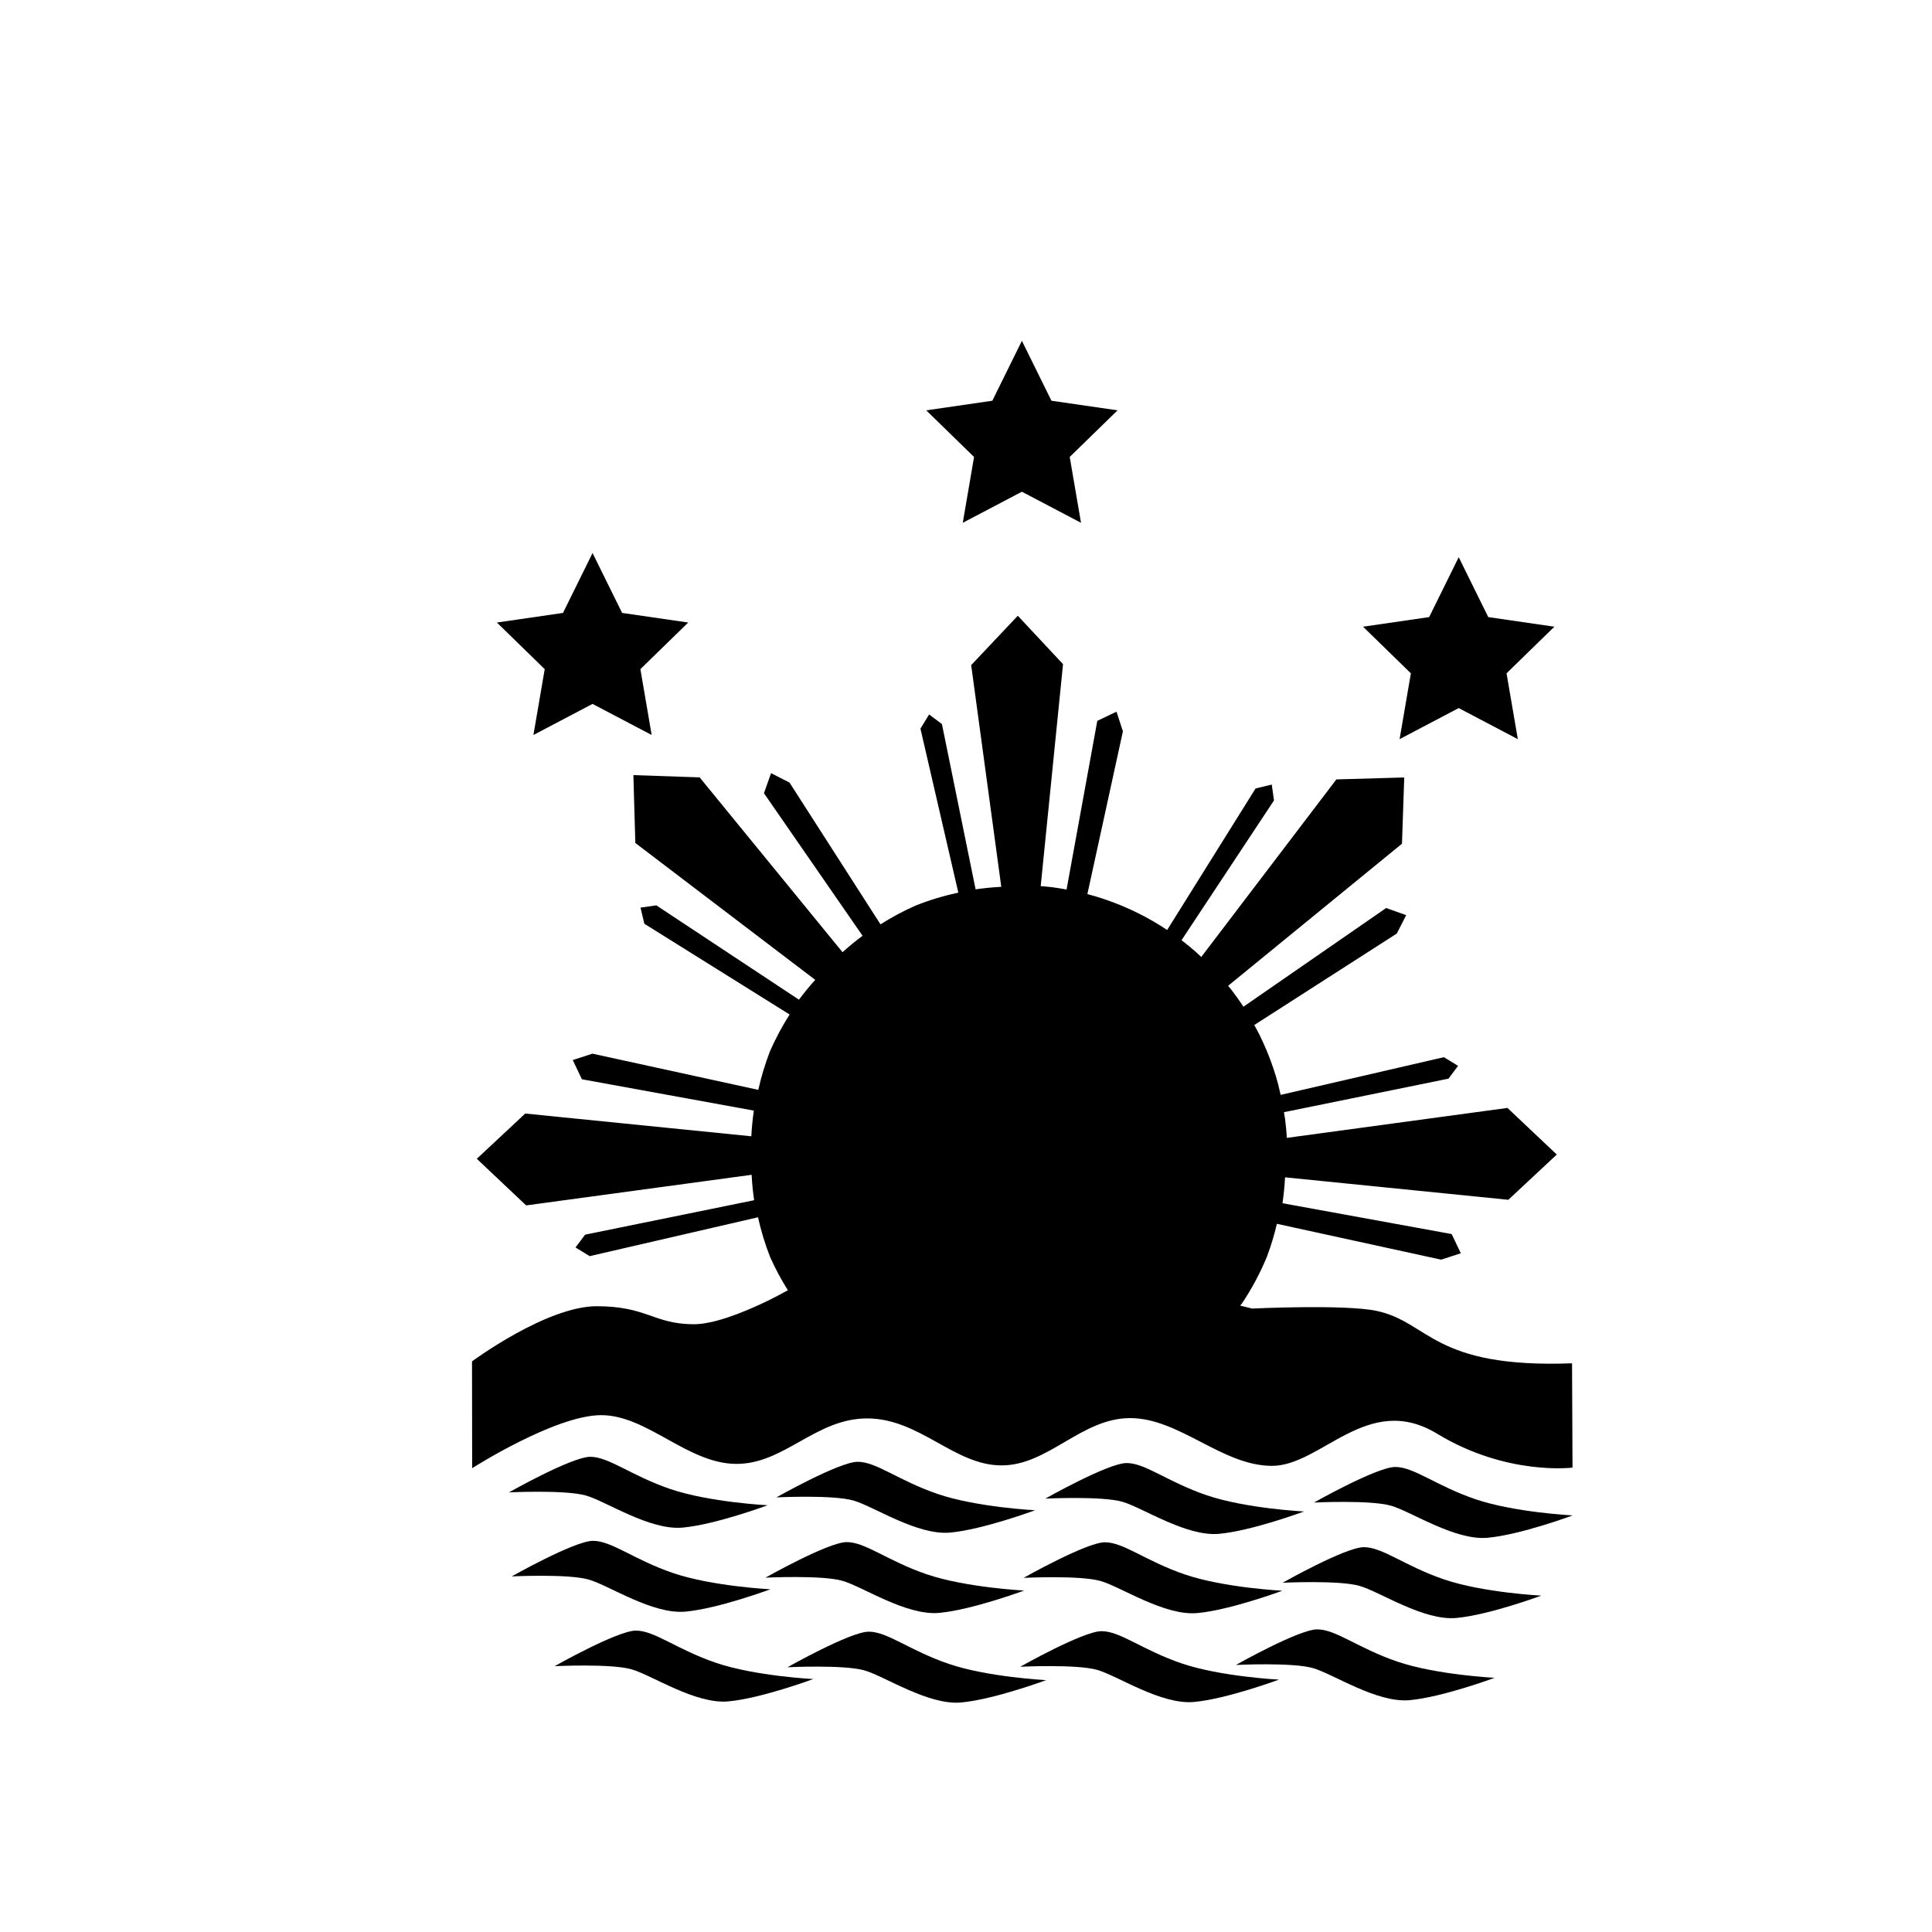
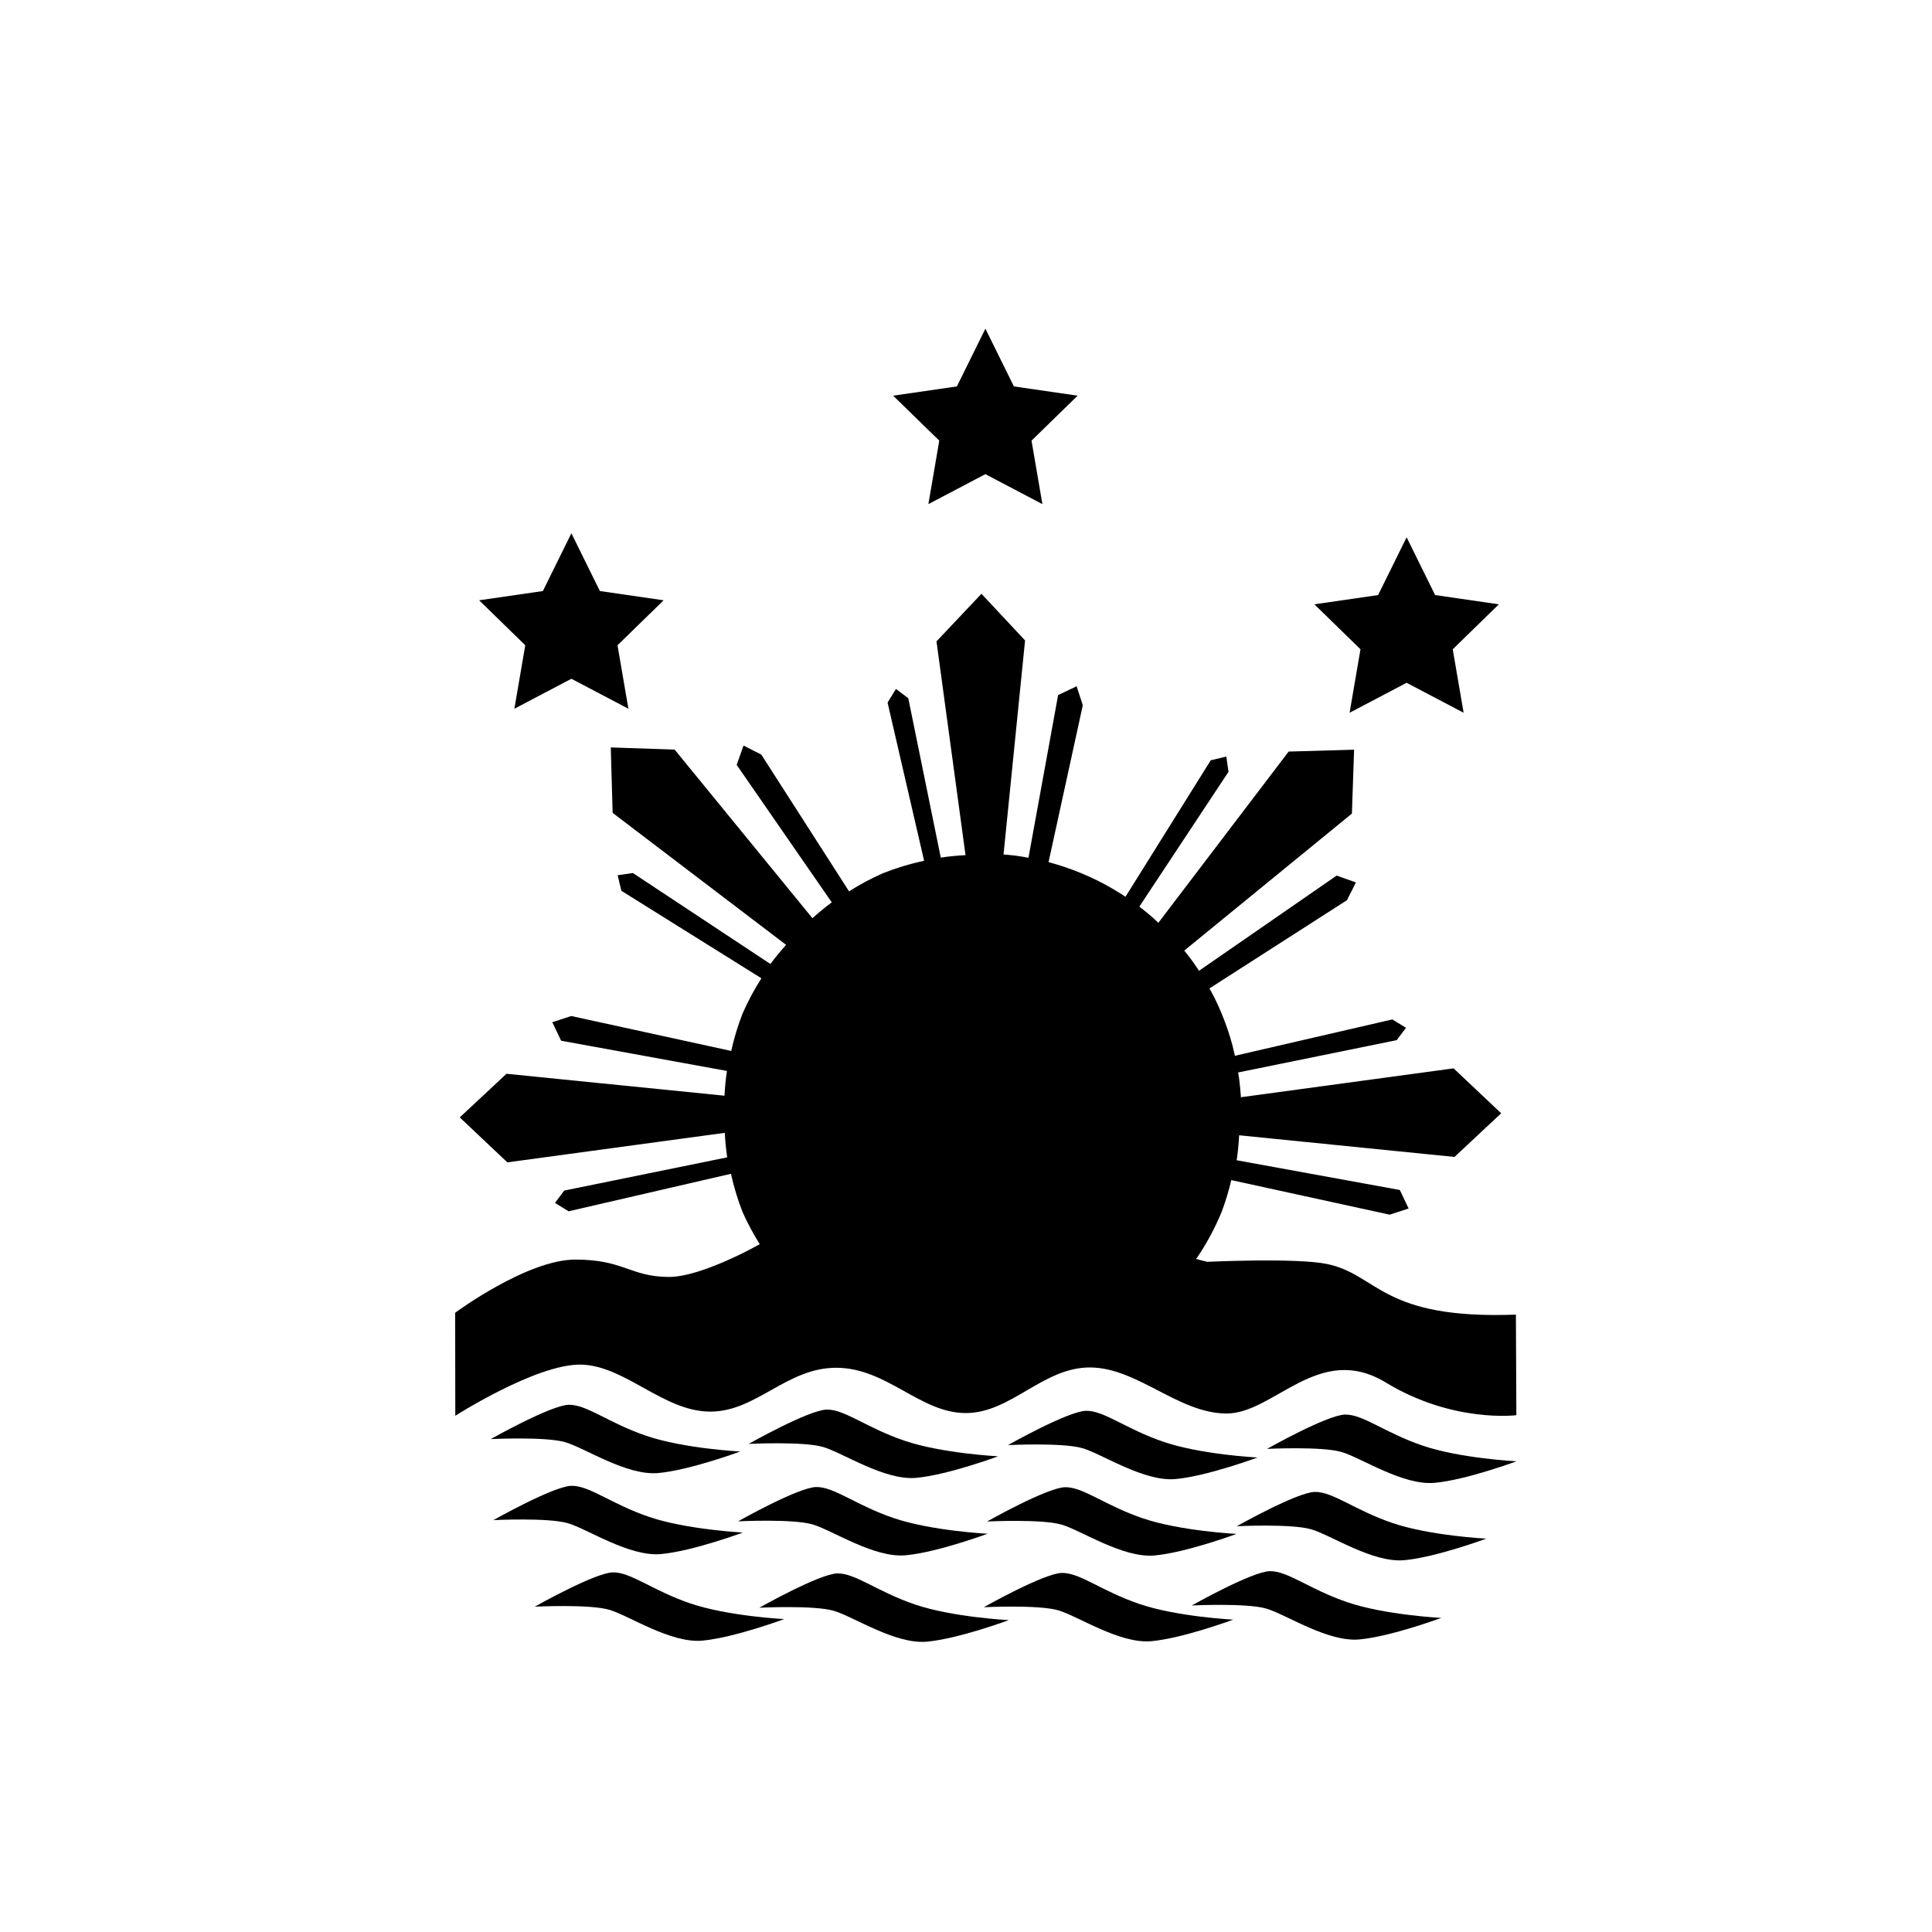
- <svg xmlns="http://www.w3.org/2000/svg" version="1.1" viewBox="0 0 270 270" xml:space="preserve">
+ <svg xmlns="http://www.w3.org/2000/svg" version="1.1" viewBox="0 0 280 280" xml:space="preserve">
  <path d="m 142.239,86.053 -6.515,6.898 4.207,30.984 c -1.201,0.06 -2.398,0.178 -3.588,0.353 l -4.707,-23.098 -1.789,-1.342 -1.213,1.98 5.293,22.917 c -2.038,0.437 -4.037,1.044 -5.974,1.812 -1.697,0.751 -3.336,1.628 -4.904,2.621 l -12.716,-19.817 -2.575,-1.309 -0.994,2.8 13.781,19.924 c -0.97,0.72 -1.904,1.487 -2.8,2.298 l -19.969,-24.435 -9.259,-0.316 0.271,9.485 25.14,19.129 c -0.802,0.887 -1.56,1.811 -2.274,2.77 l -19.93,-13.182 -2.213,0.316 0.542,2.258 20.296,12.68 c -1.042,1.632 -1.956,3.343 -2.734,5.115 -0.683,1.762 -1.233,3.573 -1.643,5.417 l -23.18,-5.06 -2.747,0.895 1.277,2.683 24.03,4.38 c -0.175,1.19 -0.293,2.387 -0.353,3.588 l -31.596,-3.178 -6.771,6.323 6.898,6.515 31.511,-4.278 c 0.06,1.189 0.177,2.375 0.35,3.553 l -23.621,4.814 -1.341,1.788 1.98,1.214 23.526,-5.433 c 0.417,1.887 0.979,3.74 1.681,5.54 0.72,1.61 1.553,3.168 2.492,4.662 -0.947,0.511 -1.924,1.045 -3.173,1.64 -0.826,0.393 -1.695,0.786 -2.578,1.153 -0.883,0.368 -1.779,0.71 -2.659,1.002 -0.88,0.292 -1.744,0.534 -2.562,0.701 -0.409,0.084 -0.806,0.149 -1.188,0.192 -0.382,0.043 -0.749,0.064 -1.097,0.06 -0.695,-0.008 -1.318,-0.052 -1.887,-0.125 -0.57,-0.073 -1.087,-0.174 -1.574,-0.293 -0.486,-0.119 -0.942,-0.257 -1.388,-0.404 -0.446,-0.147 -0.882,-0.303 -1.329,-0.458 -0.447,-0.155 -0.906,-0.31 -1.398,-0.455 -0.491,-0.145 -1.016,-0.28 -1.594,-0.396 -0.578,-0.116 -1.21,-0.212 -1.917,-0.28 -0.707,-0.068 -1.489,-0.107 -2.368,-0.107 -0.439,-3.3e-4 -0.892,0.03 -1.354,0.086 -0.462,0.056 -0.934,0.139 -1.413,0.244 -0.479,0.105 -0.964,0.233 -1.452,0.38 -0.488,0.147 -0.979,0.312 -1.47,0.493 -0.982,0.361 -1.962,0.782 -2.915,1.234 -0.953,0.452 -1.878,0.934 -2.748,1.415 -0.87,0.482 -1.684,0.964 -2.417,1.416 -0.733,0.452 -1.385,0.874 -1.927,1.235 -1.085,0.723 -1.735,1.205 -1.735,1.205 l 0.02,14.927 c 0,0 0.726,-0.463 1.914,-1.159 0.594,-0.348 1.304,-0.753 2.098,-1.188 0.793,-0.434 1.669,-0.898 2.596,-1.361 0.926,-0.463 1.903,-0.926 2.897,-1.361 0.994,-0.434 2.006,-0.84 3.002,-1.187 0.996,-0.347 1.978,-0.636 2.91,-0.839 0.466,-0.101 0.921,-0.181 1.359,-0.235 0.438,-0.054 0.861,-0.083 1.263,-0.082 0.402,3.2e-4 0.801,0.027 1.197,0.076 0.396,0.05 0.789,0.122 1.18,0.215 0.391,0.092 0.78,0.205 1.167,0.334 0.387,0.129 0.772,0.274 1.156,0.433 0.768,0.317 1.531,0.687 2.293,1.084 0.762,0.397 1.522,0.82 2.286,1.243 0.763,0.424 1.529,0.848 2.302,1.246 0.772,0.398 1.552,0.771 2.341,1.091 0.395,0.16 0.792,0.307 1.193,0.438 0.401,0.131 0.805,0.246 1.212,0.341 0.407,0.095 0.818,0.17 1.233,0.223 0.415,0.053 0.834,0.083 1.258,0.087 0.424,0.004 0.838,-0.018 1.244,-0.062 0.406,-0.044 0.805,-0.111 1.196,-0.196 0.392,-0.086 0.777,-0.191 1.157,-0.312 0.38,-0.121 0.754,-0.258 1.124,-0.408 0.74,-0.3 1.464,-0.651 2.181,-1.027 0.717,-0.376 1.428,-0.778 2.143,-1.18 0.715,-0.402 1.434,-0.803 2.167,-1.178 0.733,-0.376 1.48,-0.725 2.252,-1.024 0.386,-0.149 0.778,-0.285 1.177,-0.406 0.399,-0.12 0.806,-0.225 1.222,-0.31 0.415,-0.085 0.84,-0.15 1.274,-0.193 0.434,-0.043 0.878,-0.064 1.333,-0.058 0.455,0.005 0.901,0.035 1.337,0.087 0.437,0.052 0.865,0.126 1.286,0.218 0.42,0.092 0.833,0.204 1.239,0.33 0.406,0.127 0.806,0.269 1.199,0.423 0.788,0.309 1.553,0.668 2.305,1.052 0.751,0.383 1.489,0.792 2.221,1.199 0.732,0.407 1.458,0.814 2.187,1.195 0.729,0.381 1.461,0.736 2.204,1.041 0.372,0.152 0.746,0.292 1.124,0.416 0.378,0.124 0.76,0.232 1.147,0.321 0.387,0.089 0.779,0.159 1.177,0.207 0.398,0.048 0.801,0.074 1.212,0.075 0.411,8e-4 0.813,-0.024 1.21,-0.072 0.396,-0.048 0.786,-0.119 1.17,-0.209 0.384,-0.09 0.762,-0.2 1.136,-0.326 0.374,-0.126 0.744,-0.268 1.109,-0.424 0.732,-0.311 1.449,-0.673 2.161,-1.061 0.711,-0.388 1.417,-0.803 2.125,-1.218 0.708,-0.414 1.418,-0.828 2.138,-1.216 0.72,-0.388 1.451,-0.75 2.2,-1.06 0.375,-0.155 0.754,-0.297 1.139,-0.422 0.385,-0.125 0.776,-0.234 1.173,-0.324 0.397,-0.09 0.802,-0.159 1.213,-0.207 0.412,-0.047 0.831,-0.072 1.259,-0.07 0.428,0.002 0.853,0.029 1.274,0.079 0.421,0.05 0.84,0.122 1.255,0.213 0.415,0.091 0.828,0.202 1.239,0.329 0.411,0.127 0.819,0.27 1.225,0.425 0.813,0.311 1.62,0.674 2.423,1.062 0.803,0.388 1.603,0.803 2.404,1.218 0.801,0.414 1.602,0.829 2.408,1.219 0.806,0.389 1.617,0.754 2.436,1.067 0.41,0.157 0.821,0.3 1.236,0.428 0.414,0.128 0.831,0.24 1.251,0.333 0.42,0.093 0.843,0.166 1.27,0.218 0.427,0.051 0.857,0.08 1.291,0.084 0.434,0.003 0.867,-0.034 1.298,-0.106 0.431,-0.072 0.862,-0.179 1.292,-0.313 0.43,-0.135 0.861,-0.297 1.292,-0.481 0.431,-0.184 0.864,-0.389 1.298,-0.609 0.868,-0.44 1.743,-0.94 2.632,-1.446 0.889,-0.506 1.793,-1.019 2.719,-1.486 0.463,-0.234 0.931,-0.456 1.406,-0.66 0.474,-0.204 0.955,-0.39 1.443,-0.552 0.488,-0.162 0.984,-0.299 1.487,-0.405 0.503,-0.106 1.015,-0.18 1.536,-0.218 0.521,-0.037 1.051,-0.036 1.591,0.009 0.54,0.045 1.09,0.134 1.651,0.274 0.561,0.14 1.132,0.331 1.716,0.579 0.583,0.248 1.179,0.554 1.787,0.923 0.608,0.369 1.214,0.711 1.815,1.027 0.602,0.316 1.199,0.607 1.79,0.873 0.591,0.267 1.177,0.51 1.753,0.731 0.576,0.221 1.144,0.421 1.702,0.602 1.115,0.36 2.187,0.643 3.201,0.862 1.014,0.22 1.968,0.377 2.847,0.488 0.878,0.111 1.681,0.176 2.39,0.211 0.71,0.035 1.327,0.04 1.833,0.031 1.014,-0.018 1.588,-0.091 1.588,-0.091 l -0.066,-14.575 c -1.22,0.045 -2.367,0.062 -3.444,0.054 -1.077,-0.008 -2.087,-0.041 -3.034,-0.097 -0.947,-0.056 -1.833,-0.134 -2.663,-0.231 -0.83,-0.097 -1.604,-0.214 -2.329,-0.347 -0.725,-0.133 -1.401,-0.282 -2.034,-0.445 -0.633,-0.163 -1.223,-0.339 -1.777,-0.526 -0.554,-0.187 -1.071,-0.383 -1.559,-0.588 -0.487,-0.204 -0.945,-0.416 -1.379,-0.633 -0.867,-0.432 -1.639,-0.882 -2.368,-1.327 -0.729,-0.444 -1.414,-0.883 -2.107,-1.291 -0.692,-0.408 -1.393,-0.787 -2.151,-1.112 -0.379,-0.162 -0.772,-0.311 -1.187,-0.444 -0.415,-0.133 -0.85,-0.249 -1.313,-0.346 -0.557,-0.117 -1.247,-0.209 -2.027,-0.282 -0.78,-0.072 -1.65,-0.125 -2.569,-0.162 -1.838,-0.074 -3.871,-0.085 -5.763,-0.066 -1.893,0.018 -3.647,0.066 -4.927,0.109 -1.28,0.043 -2.088,0.081 -2.088,0.081 l -1.659,-0.414 c 0.086,-0.104 0.172,-0.209 0.257,-0.314 1.367,-2.046 2.53,-4.222 3.472,-6.496 0.566,-1.508 1.034,-3.051 1.401,-4.619 l 22.955,5.011 2.747,-0.895 -1.277,-2.683 -23.644,-4.31 c 0.177,-1.2 0.296,-2.408 0.357,-3.619 l 31.207,3.139 6.771,-6.323 -6.898,-6.515 -30.831,4.186 c -0.002,-0.07 -0.004,-0.14 -0.007,-0.21 -0.054,-0.818 -0.134,-1.634 -0.241,-2.447 -0.047,-0.311 -0.099,-0.622 -0.154,-0.932 l 22.993,-4.686 1.342,-1.789 -1.98,-1.213 -22.817,5.269 c -0.104,-0.492 -0.219,-0.983 -0.343,-1.471 -0.212,-0.792 -0.45,-1.577 -0.714,-2.353 -0.264,-0.776 -0.553,-1.544 -0.867,-2.301 -0.314,-0.757 -0.652,-1.504 -1.014,-2.24 -0.239,-0.472 -0.489,-0.938 -0.748,-1.399 l 19.921,-12.783 1.31,-2.575 -2.8,-0.993 -19.951,13.799 c -0.063,-0.102 -0.126,-0.204 -0.19,-0.305 -0.456,-0.682 -0.933,-1.348 -1.432,-1.998 -0.169,-0.21 -0.34,-0.419 -0.513,-0.625 l 24.299,-19.858 0.316,-9.258 -9.485,0.271 -18.883,24.816 c -0.254,-0.244 -0.511,-0.485 -0.771,-0.722 -0.616,-0.541 -1.25,-1.061 -1.901,-1.56 -0.028,-0.02 -0.057,-0.041 -0.085,-0.061 l 12.923,-19.537 -0.316,-2.213 -2.258,0.542 -12.356,19.778 c -0.651,-0.434 -1.316,-0.847 -1.994,-1.239 -0.71,-0.41 -1.433,-0.797 -2.169,-1.16 -0.735,-0.362 -1.482,-0.701 -2.24,-1.014 -0.757,-0.314 -1.525,-0.603 -2.301,-0.866 -0.776,-0.264 -1.561,-0.502 -2.353,-0.714 -0.031,-0.007 -0.062,-0.015 -0.093,-0.022 l 4.965,-22.744 -0.895,-2.747 -2.683,1.277 -4.297,23.577 c -0.603,-0.115 -1.209,-0.215 -1.817,-0.3 -0.597,-0.073 -1.196,-0.133 -1.796,-0.177 l 3.12,-31.02 z" style="paint-order:stroke fill markers" />
  <path d="m 71.123,208.563 c 0,0 8.714,-4.926 11.316,-4.971 2.601,-0.045 5.764,2.639 11.229,4.499 5.465,1.86 13.609,2.271 13.609,2.271 0,0 -7.281,2.702 -11.87,3.122 -4.59,0.42 -10.643,-3.645 -13.505,-4.476 -2.862,-0.832 -10.778,-0.445 -10.778,-0.445 z" style="paint-order:stroke fill markers" />
  <path d="m 108.503,209.26 c 0,0 8.714,-4.926 11.316,-4.971 2.601,-0.045 5.764,2.639 11.229,4.499 5.465,1.86 13.608,2.271 13.608,2.271 0,0 -7.281,2.702 -11.87,3.122 -4.59,0.42 -10.643,-3.645 -13.505,-4.476 -2.862,-0.832 -10.778,-0.445 -10.778,-0.445 z" style="paint-order:stroke fill markers" />
  <path d="m 146.085,209.434 c 0,0 8.714,-4.926 11.316,-4.971 2.601,-0.045 5.764,2.639 11.229,4.499 5.465,1.86 13.609,2.271 13.609,2.271 0,0 -7.281,2.702 -11.87,3.122 -4.59,0.42 -10.643,-3.645 -13.505,-4.476 -2.862,-0.832 -10.778,-0.445 -10.778,-0.445 z" style="paint-order:stroke fill markers" />
  <path d="m 183.63,209.983 c 0,0 8.714,-4.926 11.316,-4.971 2.601,-0.045 5.764,2.639 11.229,4.499 5.465,1.86 13.609,2.271 13.609,2.271 0,0 -7.281,2.702 -11.87,3.122 -4.59,0.42 -10.643,-3.645 -13.505,-4.476 -2.862,-0.832 -10.778,-0.445 -10.778,-0.445 z" style="paint-order:stroke fill markers" />
  <path d="m 71.511,220.306 c 0,0 8.714,-4.926 11.316,-4.971 2.601,-0.045 5.764,2.639 11.229,4.499 5.465,1.86 13.609,2.271 13.609,2.271 0,0 -7.281,2.702 -11.87,3.122 -4.59,0.42 -10.643,-3.645 -13.505,-4.476 -2.862,-0.832 -10.778,-0.445 -10.778,-0.445 z" style="paint-order:stroke fill markers" />
  <path d="m 106.97,220.482 c 0,0 8.714,-4.926 11.316,-4.971 2.601,-0.045 5.764,2.639 11.229,4.499 5.465,1.86 13.609,2.271 13.609,2.271 0,0 -7.281,2.702 -11.87,3.122 -4.59,0.42 -10.643,-3.645 -13.505,-4.476 -2.862,-0.832 -10.778,-0.445 -10.778,-0.445 z" style="paint-order:stroke fill markers" />
  <path d="m 143.051,220.508 c 0,0 8.714,-4.926 11.316,-4.971 2.601,-0.045 5.764,2.639 11.229,4.499 5.465,1.86 13.609,2.271 13.609,2.271 0,0 -7.281,2.702 -11.87,3.122 -4.59,0.42 -10.643,-3.645 -13.505,-4.476 -2.862,-0.832 -10.778,-0.445 -10.778,-0.445 z" style="paint-order:stroke fill markers" />
  <path d="m 179.246,221.192 c 0,0 8.714,-4.926 11.316,-4.971 2.601,-0.045 5.764,2.639 11.229,4.499 5.465,1.86 13.608,2.271 13.608,2.271 0,0 -7.281,2.702 -11.87,3.122 -4.59,0.42 -10.643,-3.645 -13.505,-4.476 -2.862,-0.832 -10.778,-0.445 -10.778,-0.445 z" style="paint-order:stroke fill markers" />
  <path d="m 77.505,232.851 c 0,0 8.714,-4.926 11.316,-4.971 2.601,-0.045 5.764,2.639 11.229,4.499 5.465,1.86 13.608,2.271 13.608,2.271 0,0 -7.281,2.702 -11.87,3.122 -4.59,0.42 -10.643,-3.645 -13.505,-4.476 -2.862,-0.832 -10.778,-0.445 -10.778,-0.445 z" style="paint-order:stroke fill markers" />
  <path d="m 110.048,233.002 c 0,0 8.714,-4.926 11.316,-4.971 2.601,-0.045 5.764,2.639 11.229,4.499 5.465,1.86 13.609,2.271 13.609,2.271 0,0 -7.281,2.702 -11.87,3.122 -4.59,0.42 -10.643,-3.645 -13.505,-4.476 -2.862,-0.832 -10.778,-0.445 -10.778,-0.445 z" style="paint-order:stroke fill markers" />
  <path d="m 142.58,232.931 c 0,0 8.714,-4.926 11.316,-4.971 2.601,-0.045 5.764,2.639 11.229,4.499 5.465,1.86 13.609,2.271 13.609,2.271 0,0 -7.281,2.702 -11.87,3.122 -4.59,0.42 -10.643,-3.645 -13.505,-4.476 -2.862,-0.832 -10.778,-0.445 -10.778,-0.445 z" style="paint-order:stroke fill markers" />
  <path d="m 172.723,232.679 c 0,0 8.714,-4.926 11.316,-4.971 2.601,-0.045 5.764,2.639 11.229,4.499 5.465,1.86 13.609,2.271 13.609,2.271 0,0 -7.281,2.702 -11.87,3.122 -4.59,0.42 -10.643,-3.645 -13.505,-4.476 -2.862,-0.832 -10.778,-0.445 -10.778,-0.445 z" style="paint-order:stroke fill markers" />
  <path d="m 82.81,77.286 -4.131,8.371 -9.238,1.342 6.684,6.516 -1.578,9.2 8.262,-4.343 8.263,4.343 -1.578,-9.2 6.684,-6.516 -9.237,-1.342 z" style="paint-order:stroke fill markers" />
  <path d="m 142.811,47.632 -4.131,8.371 -9.238,1.342 6.684,6.516 -1.578,9.2 8.262,-4.343 8.263,4.343 -1.578,-9.2 6.684,-6.516 -9.237,-1.342 z" style="paint-order:stroke fill markers" />
  <path d="m 203.857,77.869 -4.131,8.371 -9.238,1.342 6.684,6.516 -1.578,9.2 8.262,-4.343 8.263,4.343 -1.578,-9.2 6.684,-6.516 -9.237,-1.342 z" style="paint-order:stroke fill markers" />
  <path d="" style="paint-order:stroke fill markers" />
</svg>
